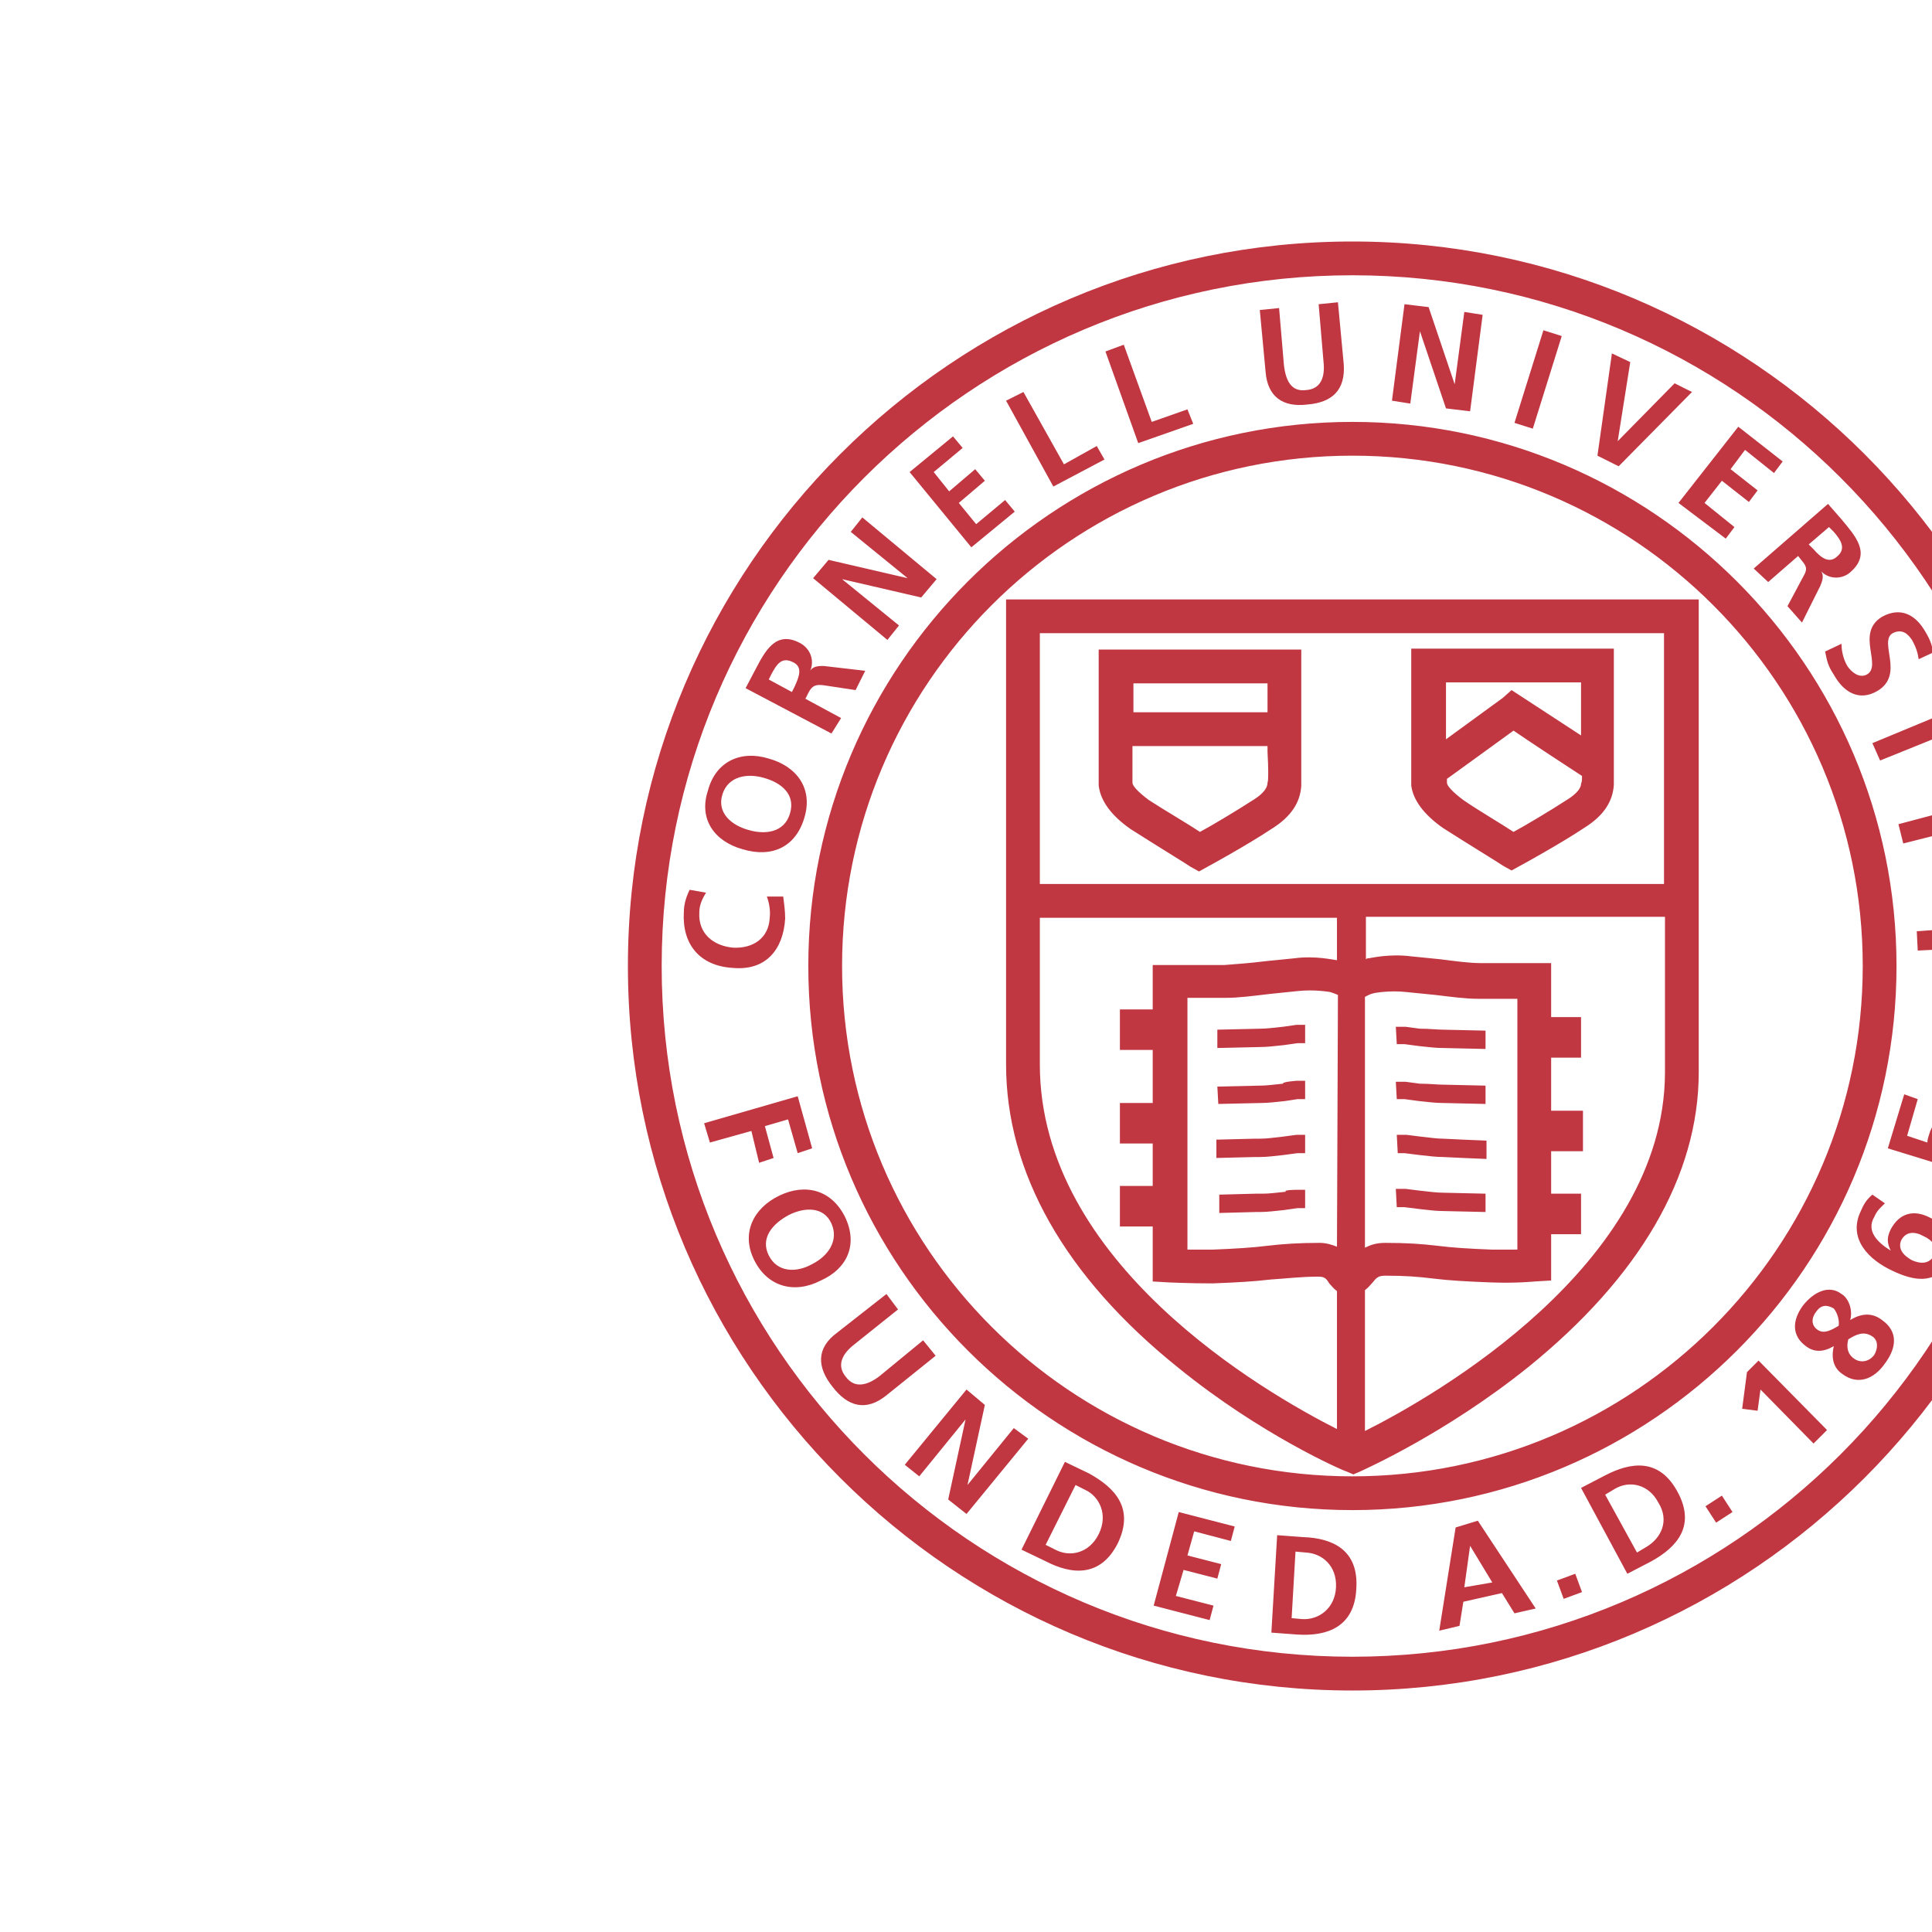
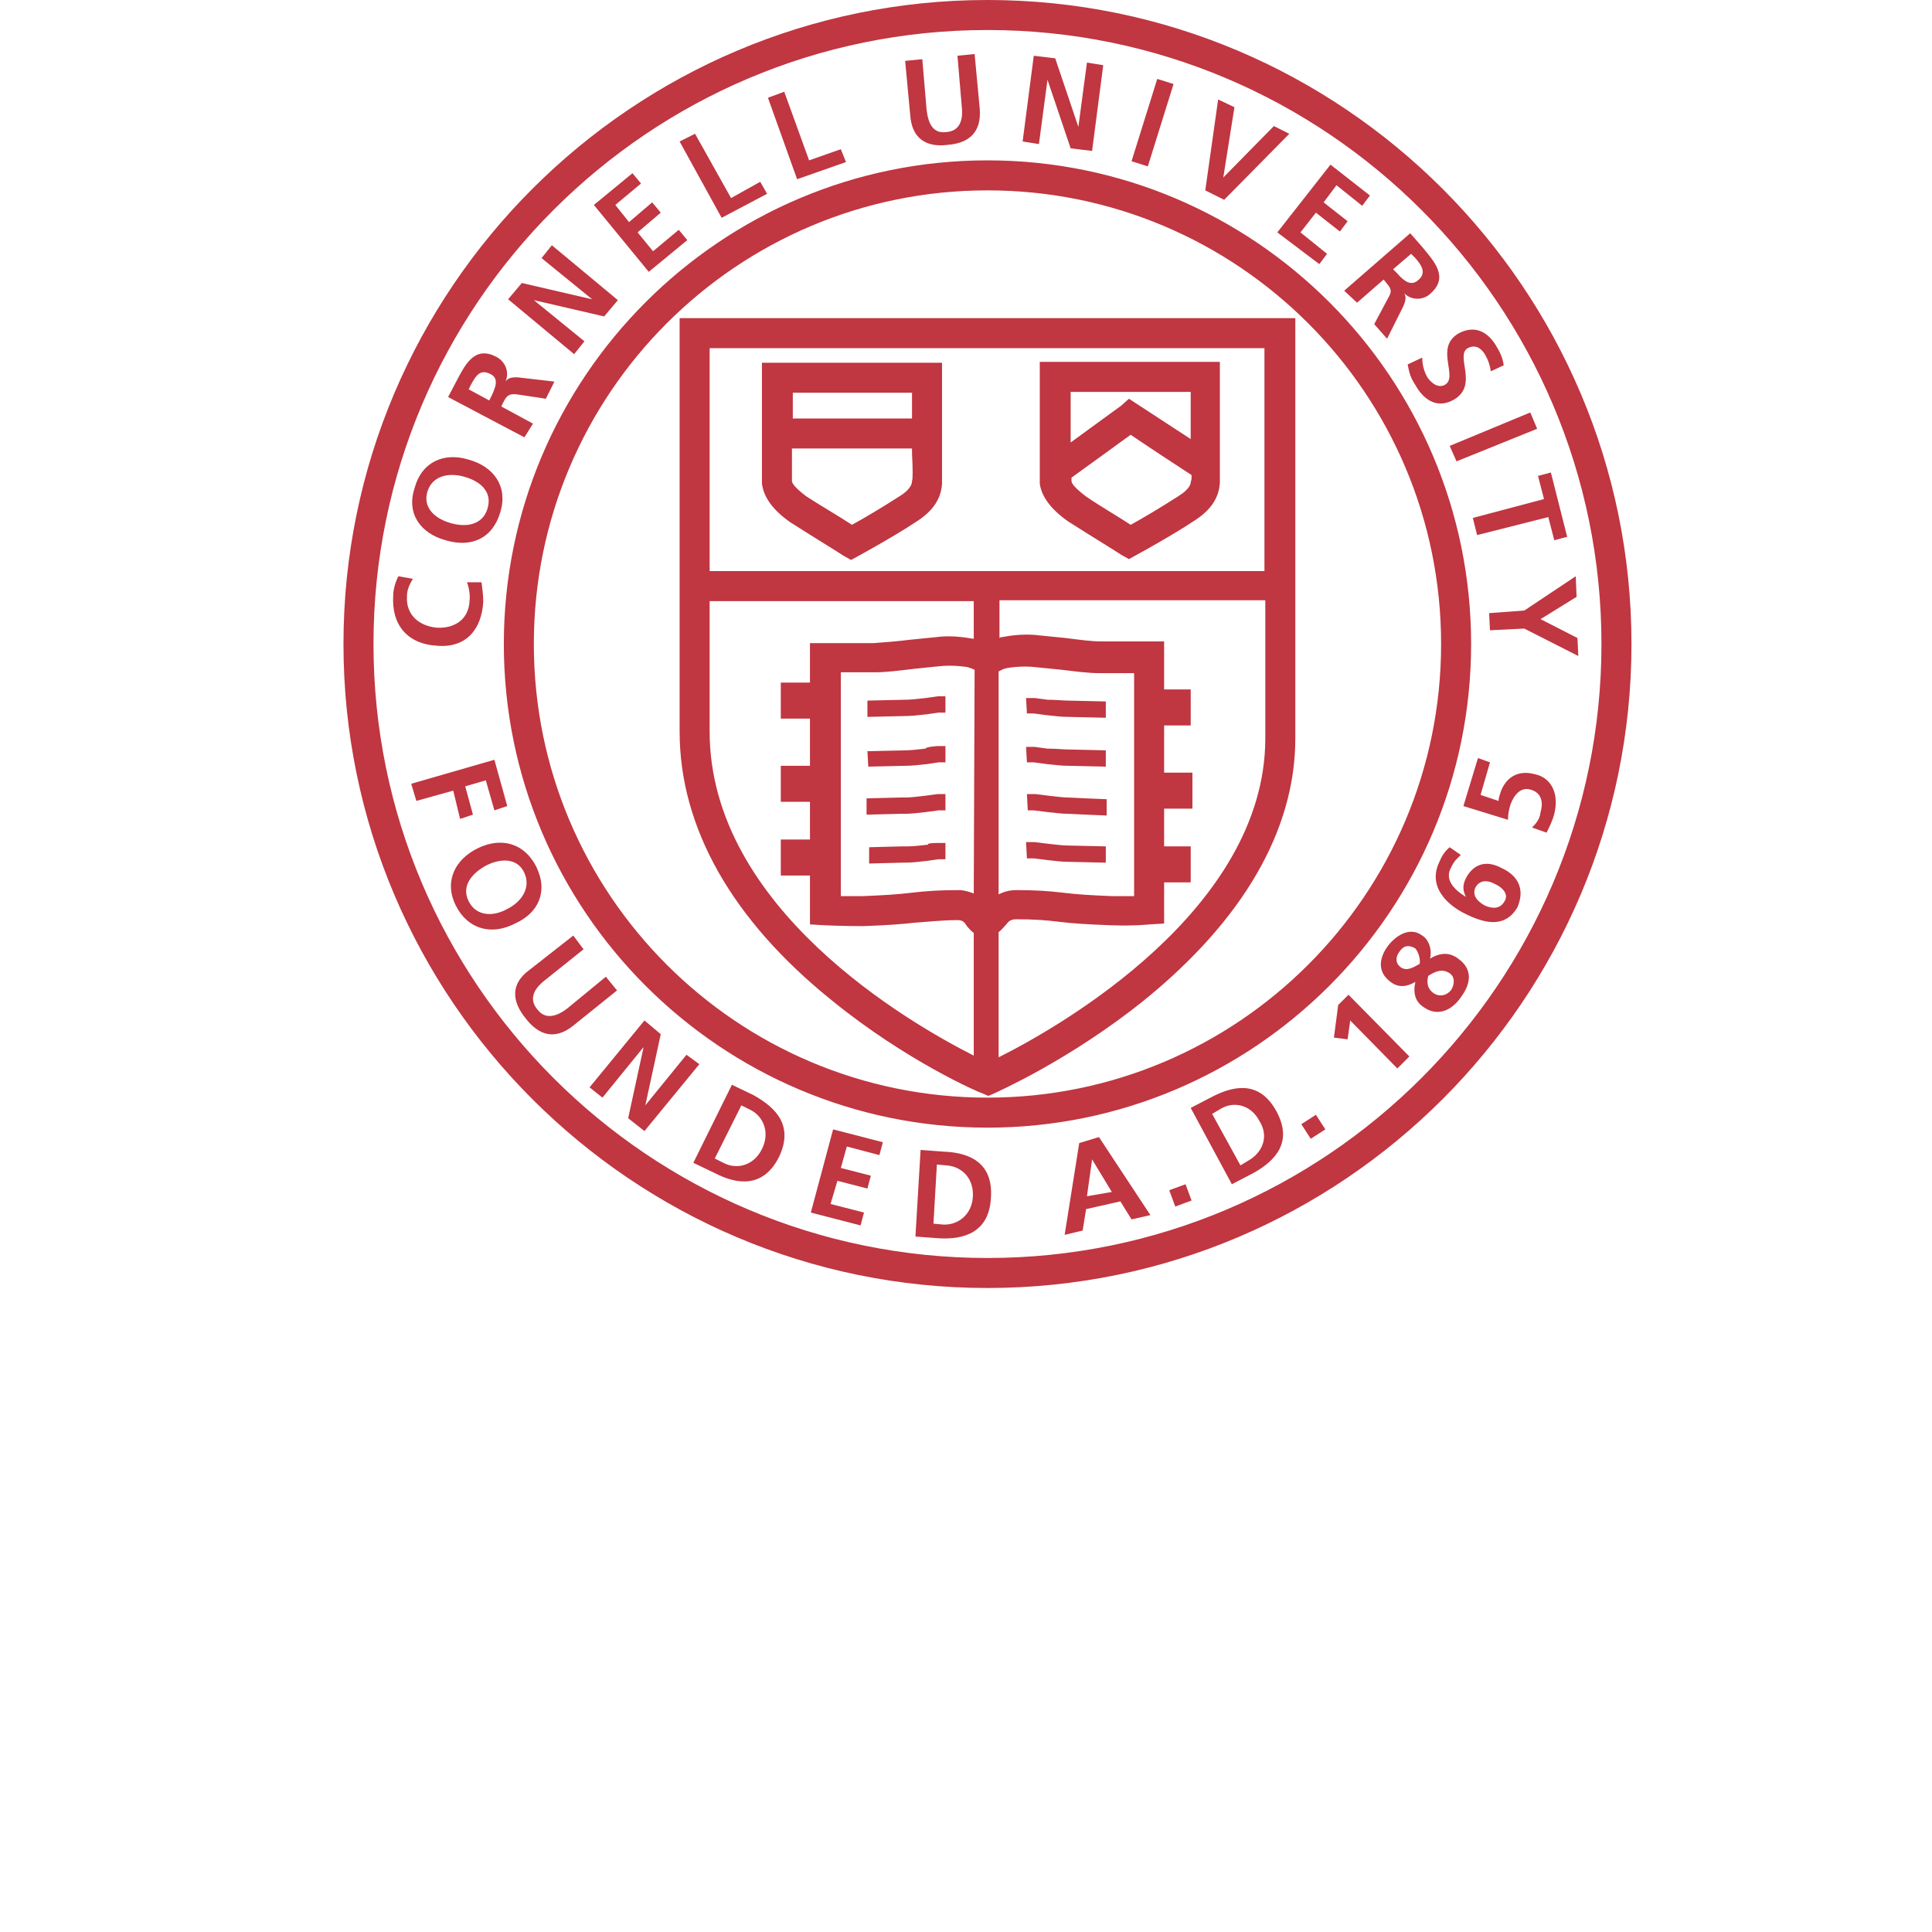
- <svg xmlns="http://www.w3.org/2000/svg" clip-rule="evenodd" fill-rule="evenodd" stroke-linejoin="round" stroke-miterlimit="1.414" viewBox="0 0 400 400">
+ <svg xmlns="http://www.w3.org/2000/svg" clip-rule="evenodd" fill-rule="evenodd" stroke-linejoin="round" stroke-miterlimit="1.414" viewBox="50 50 450 450">
  <path d="m224 89.145c-43.47 0-78.855 35.385-78.855 78.855s35.385 78.855 78.855 78.855 78.855-35.385 78.855-78.855-35.385-78.855-78.855-78.855zm0 154.035c-41.475 0-75.18-33.705-75.18-75.18s33.705-75.18 75.18-75.18 75.18 33.705 75.18 75.18-33.705 75.18-75.18 75.18zm0-134.4c-32.655 0-59.22 26.565-59.22 59.22s26.565 59.22 59.22 59.22 59.22-26.565 59.22-59.22-26.565-59.22-59.22-59.22zm0 114.765c-30.66 0-55.545-24.885-55.545-55.545s24.885-55.545 55.545-55.545 55.545 24.885 55.545 55.545-24.885 55.545-55.545 55.545zm-37.695-95.445v50.61c0 11.76 6.405 23.1 18.69 32.97 9.03 7.35 17.955 11.235 18.375 11.34l.735.315.735-.315c.42-.21 9.24-4.095 18.27-11.34 12.075-9.765 18.585-20.79 18.585-32.13v-51.45zm71.61 3.675v27.3h-67.935v-27.3zm-15.96 67.095h-2.73c-2.625-.105-4.305-.21-5.985-.42-1.785-.21-3.36-.315-5.67-.315-.945 0-1.575.21-2.205.525v-27.3c.21-.105.525-.315 1.05-.42 0 0 1.68-.315 3.465-.105l3.15.315c1.785.21 3.255.42 4.725.42h4.2zm-19.635-.315c-.525-.21-1.155-.42-1.89-.42-2.205 0-3.885.105-5.67.315-1.68.21-3.465.315-5.985.42h-2.73v-27.405h4.2c1.365 0 2.94-.21 4.725-.42l3.045-.315c1.89-.21 3.57.105 3.57.105.315.105.63.21.84.315zm-32.34-19.845v-15.96h32.34v4.62c-.21 0-2.31-.525-4.62-.21l-3.15.315c-1.68.21-3.15.315-4.515.42h-3.99-3.78v4.83h-3.57v4.41h3.57v5.775h-3.57v4.41h3.57v4.62h-3.57v4.41h3.57v5.985l1.785.105c.105 0 2.205.105 4.725.105 2.73-.105 4.515-.21 6.3-.42 1.68-.105 3.255-.315 5.25-.315.63 0 .84.21 1.155.735.21.21.42.525.84.84v15.015c-7.875-3.99-32.34-18.06-32.34-39.69zm35.385 39.9v-15.33c.42-.315.63-.63.84-.84.42-.525.63-.735 1.365-.735 2.1 0 3.57.105 5.25.315s3.57.315 6.3.42 4.725-.105 4.725-.105l1.785-.105v-5.04h3.255v-4.41h-3.255v-4.62h3.465v-4.41h-3.465v-5.775h3.255v-4.41h-3.255v-5.88h-3.675-3.99c-1.26 0-2.73-.21-4.41-.42l-3.15-.315c-2.415-.315-4.515.21-4.62.21s-.21 0-.315.105v-4.62h32.55v17.01c-.105 20.895-25.095 35.175-32.655 38.955zm-25.515-65.52c2.625 1.68 6.405 3.99 6.51 4.095l.945.525.945-.525c.21-.105 4.41-2.415 6.93-4.095 2.205-1.365 3.15-2.94 3.255-4.725v-12.915-1.89h-22.05v14.805c.21 1.68 1.365 3.255 3.465 4.725zm14.91-5.04c0 .84-1.05 1.575-1.575 1.89-1.785 1.155-4.41 2.73-5.775 3.465-1.26-.84-3.78-2.31-5.565-3.465-1.26-.945-1.785-1.575-1.785-1.89v-3.99h14.7v.63c.105 1.89.105 3.15 0 3.36zm0-10.815v3.15h-14.595v-3.15zm19.11 15.75c2.625 1.68 6.405 3.99 6.51 4.095l.945.525.945-.525c.21-.105 4.41-2.415 6.93-4.095 2.205-1.365 3.15-2.94 3.255-4.725v-12.915-1.89h-22.05v14.91c.21 1.575 1.365 3.15 3.465 4.62zm15.015-4.83c0 .735-1.05 1.47-1.575 1.785-1.785 1.155-4.41 2.73-5.775 3.465-1.26-.84-3.78-2.31-5.46-3.465-1.26-.945-1.785-1.575-1.785-1.89v-.42s5.67-4.095 7.245-5.25c1.365.945 5.985 3.99 7.455 4.935 0 .42 0 .63-.105.84 0-.105 0 0 0 0zm-14.7-11.025h14.7v5.775l-7.56-4.935-.945.84-6.195 4.515v-1.68c0-1.575 0-3.15 0-4.515zm-.315 37.8 4.62.105v1.995l-4.62-.105c-.84 0-1.575-.105-2.625-.21l-1.575-.21h-.84l-.105-1.89h1.05l1.575.21c1.05 0 1.89.105 2.52.105zm0 5.985 4.62.105v1.995l-4.62-.105c-.84 0-1.575-.105-2.625-.21l-1.575-.21h-.84l-.105-1.89h1.05l1.575.21c1.05 0 1.89.105 2.52.105zm-4.935 7.455-.105-1.995h1.05l1.68.21c.945.105 1.68.21 2.31.21l2.205.105 2.52.105v1.995l-2.52-.105-2.205-.105c-.735 0-1.575-.105-2.52-.21l-1.68-.21zm4.935 4.305 4.62.105v1.995l-4.62-.105c-.735 0-1.575-.105-2.52-.21 0 0-1.575-.21-1.68-.21h-.84l-.105-1.995h1.05l1.68.21c.945.105 1.785.21 2.415.21zm-24.57-15.75v-1.995l4.62-.105c.735 0 1.47-.105 2.52-.21l1.47-.21h.945v1.995h-.84l-1.47.21c-.945.105-1.89.21-2.625.21zm8.61 3.57h.945v1.995h-.84l-1.365.21c-.945.105-1.89.21-2.625.21l-4.62.105-.105-1.89 4.62-.105c.735 0 1.47-.105 2.52-.21-.105-.21 1.47-.315 1.47-.315zm0 5.88h.945v1.995h-.84l-1.575.21c-.945.105-1.785.21-2.52.21h-.525l-4.2.105v-1.995l4.2-.105h.525c.735 0 1.47-.105 2.415-.21zm0 5.985h.945v1.995h-.84l-1.47.21c-.945.105-1.89.21-2.625.21h-.42l-3.99.105v-1.995l3.99-.105h.735c.735 0 1.47-.105 2.52-.21-.315-.21 1.155-.21 1.155-.21zm-3.36-89.04-.63-6.72 2.1-.21.525 6.195c.21 1.785.84 2.94 2.415 2.73 1.575-.105 2.1-1.365 1.89-3.15l-.525-6.195 2.1-.21.63 6.72c.21 2.835-1.26 4.2-3.99 4.41-2.625.315-4.305-.84-4.515-3.57zm-32.025 19.11-6.72-8.19 4.725-3.885 1.05 1.26-3.15 2.625 1.68 2.1 2.835-2.415 1.05 1.26-2.835 2.415 1.89 2.31 3.15-2.625 1.05 1.26zm18.165-11.34-3.57-9.975 1.995-.735 3.045 8.4 3.885-1.365.63 1.575zm29.61-4.305-1.995-.315 1.365-10.5 2.625.315 2.835 8.4 1.05-7.875 1.995.315-1.365 10.5-2.625-.315-2.835-8.4zm-56.91 25.725-8.085-6.72 1.68-1.995 8.61 1.995-6.195-5.04 1.26-1.575 8.085 6.72-1.68 1.995-8.61-1.995 6.195 5.04zm-5.04 8.505-3.885-2.1.315-.63c.42-.84.84-.945 1.68-.84l3.465.525 1.05-2.1-4.515-.525c-.525 0-1.155 0-1.47.525.525-1.26-.105-2.52-1.155-3.045-2.625-1.365-3.78.945-4.83 2.94l-1.05 1.995 9.345 4.935zm-5.04-3.465-.315.63-2.52-1.365.315-.63c.525-.945 1.05-1.89 2.31-1.26 1.155.525.63 1.68.21 2.625zm117.285 6.195 9.87-4.095.84 1.995-9.87 3.99zm-36.96-34.23-1.995-.63 3.15-10.08 1.995.63zm48.51 40.74-.735-2.835 1.575-.42 1.995 7.875-1.575.42-.735-2.835-8.715 2.205-.525-2.1zm-2.415 13.65 6.3-4.2.105 2.52-4.41 2.73 4.515 2.31.105 2.205-6.615-3.36-4.2.21-.105-2.1zm-9.765-27.615c1.785-.945-1.26-4.515 1.68-6.3 2.1-1.155 3.675-.105 4.62 1.47.525.84.84 1.575.945 2.415l-1.575.735c-.105-.735-.315-1.365-.735-2.1-.42-.63-1.05-1.26-2.1-.735-1.575.945 1.365 4.515-1.68 6.3-1.995 1.155-3.675.105-4.725-1.785-.63-.945-.735-1.47-.945-2.52l1.785-.84c0 .84.21 1.68.63 2.415.42.63 1.26 1.365 2.1.945zm-10.71-10.08 3.255-2.835.42.525c.63.735.525 1.05.105 1.785l-1.68 3.15 1.575 1.785 1.995-3.99c.21-.525.42-1.05.105-1.575.945.945 2.415.84 3.255 0 2.205-1.995.42-3.885-1.05-5.67l-1.47-1.68-8.085 7.035zm6.615-5.985.525.525c.735.84 1.365 1.785.42 2.625-.945.945-1.89.105-2.625-.735l-.525-.525zm-22.89-6.615-2.31-1.155 1.575-11.13 1.995.945-1.365 8.61 6.195-6.3 1.89.945zm6.51 3.99 6.51-8.295 4.83 3.78-.945 1.26-3.15-2.52-1.575 2.1 2.94 2.31-.945 1.26-2.94-2.31-1.89 2.415 3.255 2.625-.945 1.26zm-68.04-1.785-5.145-9.345 1.89-.945 4.41 7.875 3.57-1.995.84 1.47zm56.805 118.335.735 1.995-1.995.735-.735-1.995zm-13.02-5.04-1.785 11.235 2.205-.525.42-2.625 4.2-.945 1.365 2.205 2.31-.525-6.3-9.555zm.945 6.51.63-4.515 2.415 3.99zm45.465-29.085c-.945-.735-2.1-.84-3.465 0 .315-1.155-.21-2.415-.945-2.835-1.365-1.05-3.045-.21-4.2 1.26-1.155 1.575-1.26 3.255.315 4.41.945.735 1.995.63 3.045 0-.315 1.365 0 2.415.945 3.045 1.68 1.26 3.465.525 4.62-1.155 1.26-1.68 1.47-3.465-.315-4.725zm-4.725.63c-.735.42-1.575.945-2.31.42s-.63-1.365-.105-1.995c.525-.735 1.155-.735 1.89-.315.42.525.63 1.365.525 1.89zm3.885 3.15c-.525.735-1.47.945-2.205.42s-.84-1.26-.63-2.1c.84-.525 1.68-.945 2.625-.315.63.42.63 1.26.21 1.995zm-62.16 19.845-2.835-.21-.63 10.605 2.835.21c3.255.21 6.195-.84 6.405-4.935.315-4.305-2.625-5.565-5.775-5.67zm3.57 5.46c-.105 2.31-1.89 3.57-3.675 3.465l-1.155-.105.42-7.245 1.155.105c1.785.105 3.36 1.47 3.255 3.78zm-64.575-80.325c3.15.945 5.775-.21 6.72-3.465.945-3.15-.84-5.565-3.885-6.405-3.045-.945-5.775.315-6.615 3.465-1.05 3.15.735 5.565 3.78 6.405zm-2.205-5.985c.63-1.995 2.73-2.31 4.515-1.785 1.89.525 3.465 1.785 2.835 3.885s-2.73 2.31-4.515 1.785c-1.89-.525-3.465-1.89-2.835-3.885zm96.075 74.13-2.625 1.365 5.04 9.345 2.625-1.365c2.835-1.575 4.83-3.885 2.835-7.56s-5.04-3.255-7.875-1.785zm4.515 7.77-1.05.63-3.465-6.3 1.05-.63c1.575-.945 3.675-.525 4.725 1.47 1.26 1.995.315 3.885-1.26 4.83zm-50.925-3.78 6.09 1.575-.42 1.575-3.99-1.05-.735 2.625 3.675.945-.42 1.575-3.675-.945-.84 2.835 4.095 1.05-.42 1.575-6.09-1.575zm59.115-1.785 1.155 1.785-1.785 1.155-1.155-1.785zm3.99-14.7 7.455 7.56-1.47 1.47-5.775-5.88-.315 2.31-1.68-.21.525-3.99zm-109.62-24.99-4.515 1.26-.63-2.1 10.185-2.94 1.575 5.67-1.575.525-1.05-3.675-2.52.735.945 3.465-1.575.525zm134.82 2.835c-.21.84-.63 1.68-.945 2.31l-1.785-.63c.42-.42.945-.945 1.05-1.89.315-1.05.21-2.31-1.155-2.73-1.26-.42-2.1.63-2.52 1.785-.21.63-.315 1.26-.315 1.89l-5.46-1.68 1.785-5.88 1.47.525-1.155 3.99 2.205.735c0-.315.105-.63.21-.945.42-1.365 1.68-3.045 4.305-2.31 1.89.42 2.94 2.31 2.31 4.83zm-136.815-20.58c-3.675-.21-5.565-2.625-5.355-6.09 0-.735.21-1.575.63-2.415l1.785.315c-.525.84-.735 1.47-.735 2.205-.105 2.205 1.47 3.57 3.675 3.78 2.205.105 3.885-1.05 3.99-3.255.105-.84-.105-1.785-.315-2.31h1.785c.105.84.21 1.575.21 2.415-.21 3.36-2.1 5.67-5.67 5.355zm12.18 27.09c-1.47-2.94-4.305-3.675-7.14-2.31s-4.2 4.095-2.73 7.035 4.41 3.675 7.245 2.205c2.835-1.26 4.095-3.885 2.625-6.93zm-3.57 5.145c-1.68.945-3.78.945-4.725-.945s.42-3.465 2.205-4.41c1.68-.84 3.78-.945 4.62.945s-.42 3.57-2.1 4.41zm121.695-5.04c-1.785-.945-3.36-.525-4.305 1.26-.42.84-.42 1.47 0 2.31-1.365-.84-2.73-2.1-1.785-3.675.315-.735.735-1.05 1.155-1.47l-1.365-.945c-.63.525-.945 1.05-1.26 1.785-1.47 3.045.945 5.355 3.465 6.51 2.205 1.05 4.62 1.575 6.09-.945.945-2.205.105-3.885-1.995-4.83zm.42 4.095c-.525.945-1.47.945-2.415.525-.945-.525-1.575-1.26-1.155-2.205.525-.945 1.47-.945 2.415-.42.945.42 1.68 1.26 1.155 2.1zm-108.675 10.92-5.355 4.305c-2.205 1.785-4.2 1.26-5.88-.945-1.68-2.1-1.785-4.2.525-5.88l5.355-4.2 1.26 1.68-4.725 3.78c-1.365 1.05-1.995 2.31-.945 3.57.945 1.26 2.31.945 3.675-.105l4.725-3.885zm16.695 12.81-2.625-1.26-4.725 9.555 2.625 1.26c2.835 1.47 5.985 1.785 7.875-1.995 1.785-3.78-.315-5.985-3.15-7.56zm1.05 6.615c-1.05 2.1-3.15 2.52-4.725 1.68l-1.05-.525 3.255-6.51 1.05.525c1.575.735 2.52 2.73 1.47 4.83zm-7.665-10.395-6.72 8.19-1.995-1.575 1.89-8.715-5.04 6.195-1.575-1.26 6.72-8.19 1.995 1.68-1.89 8.715 5.04-6.195z" fill="#c03641" fill-rule="nonzero" transform="matrix(1.90223 0 0 1.90223 -146.098 -119.574)" />
</svg>
